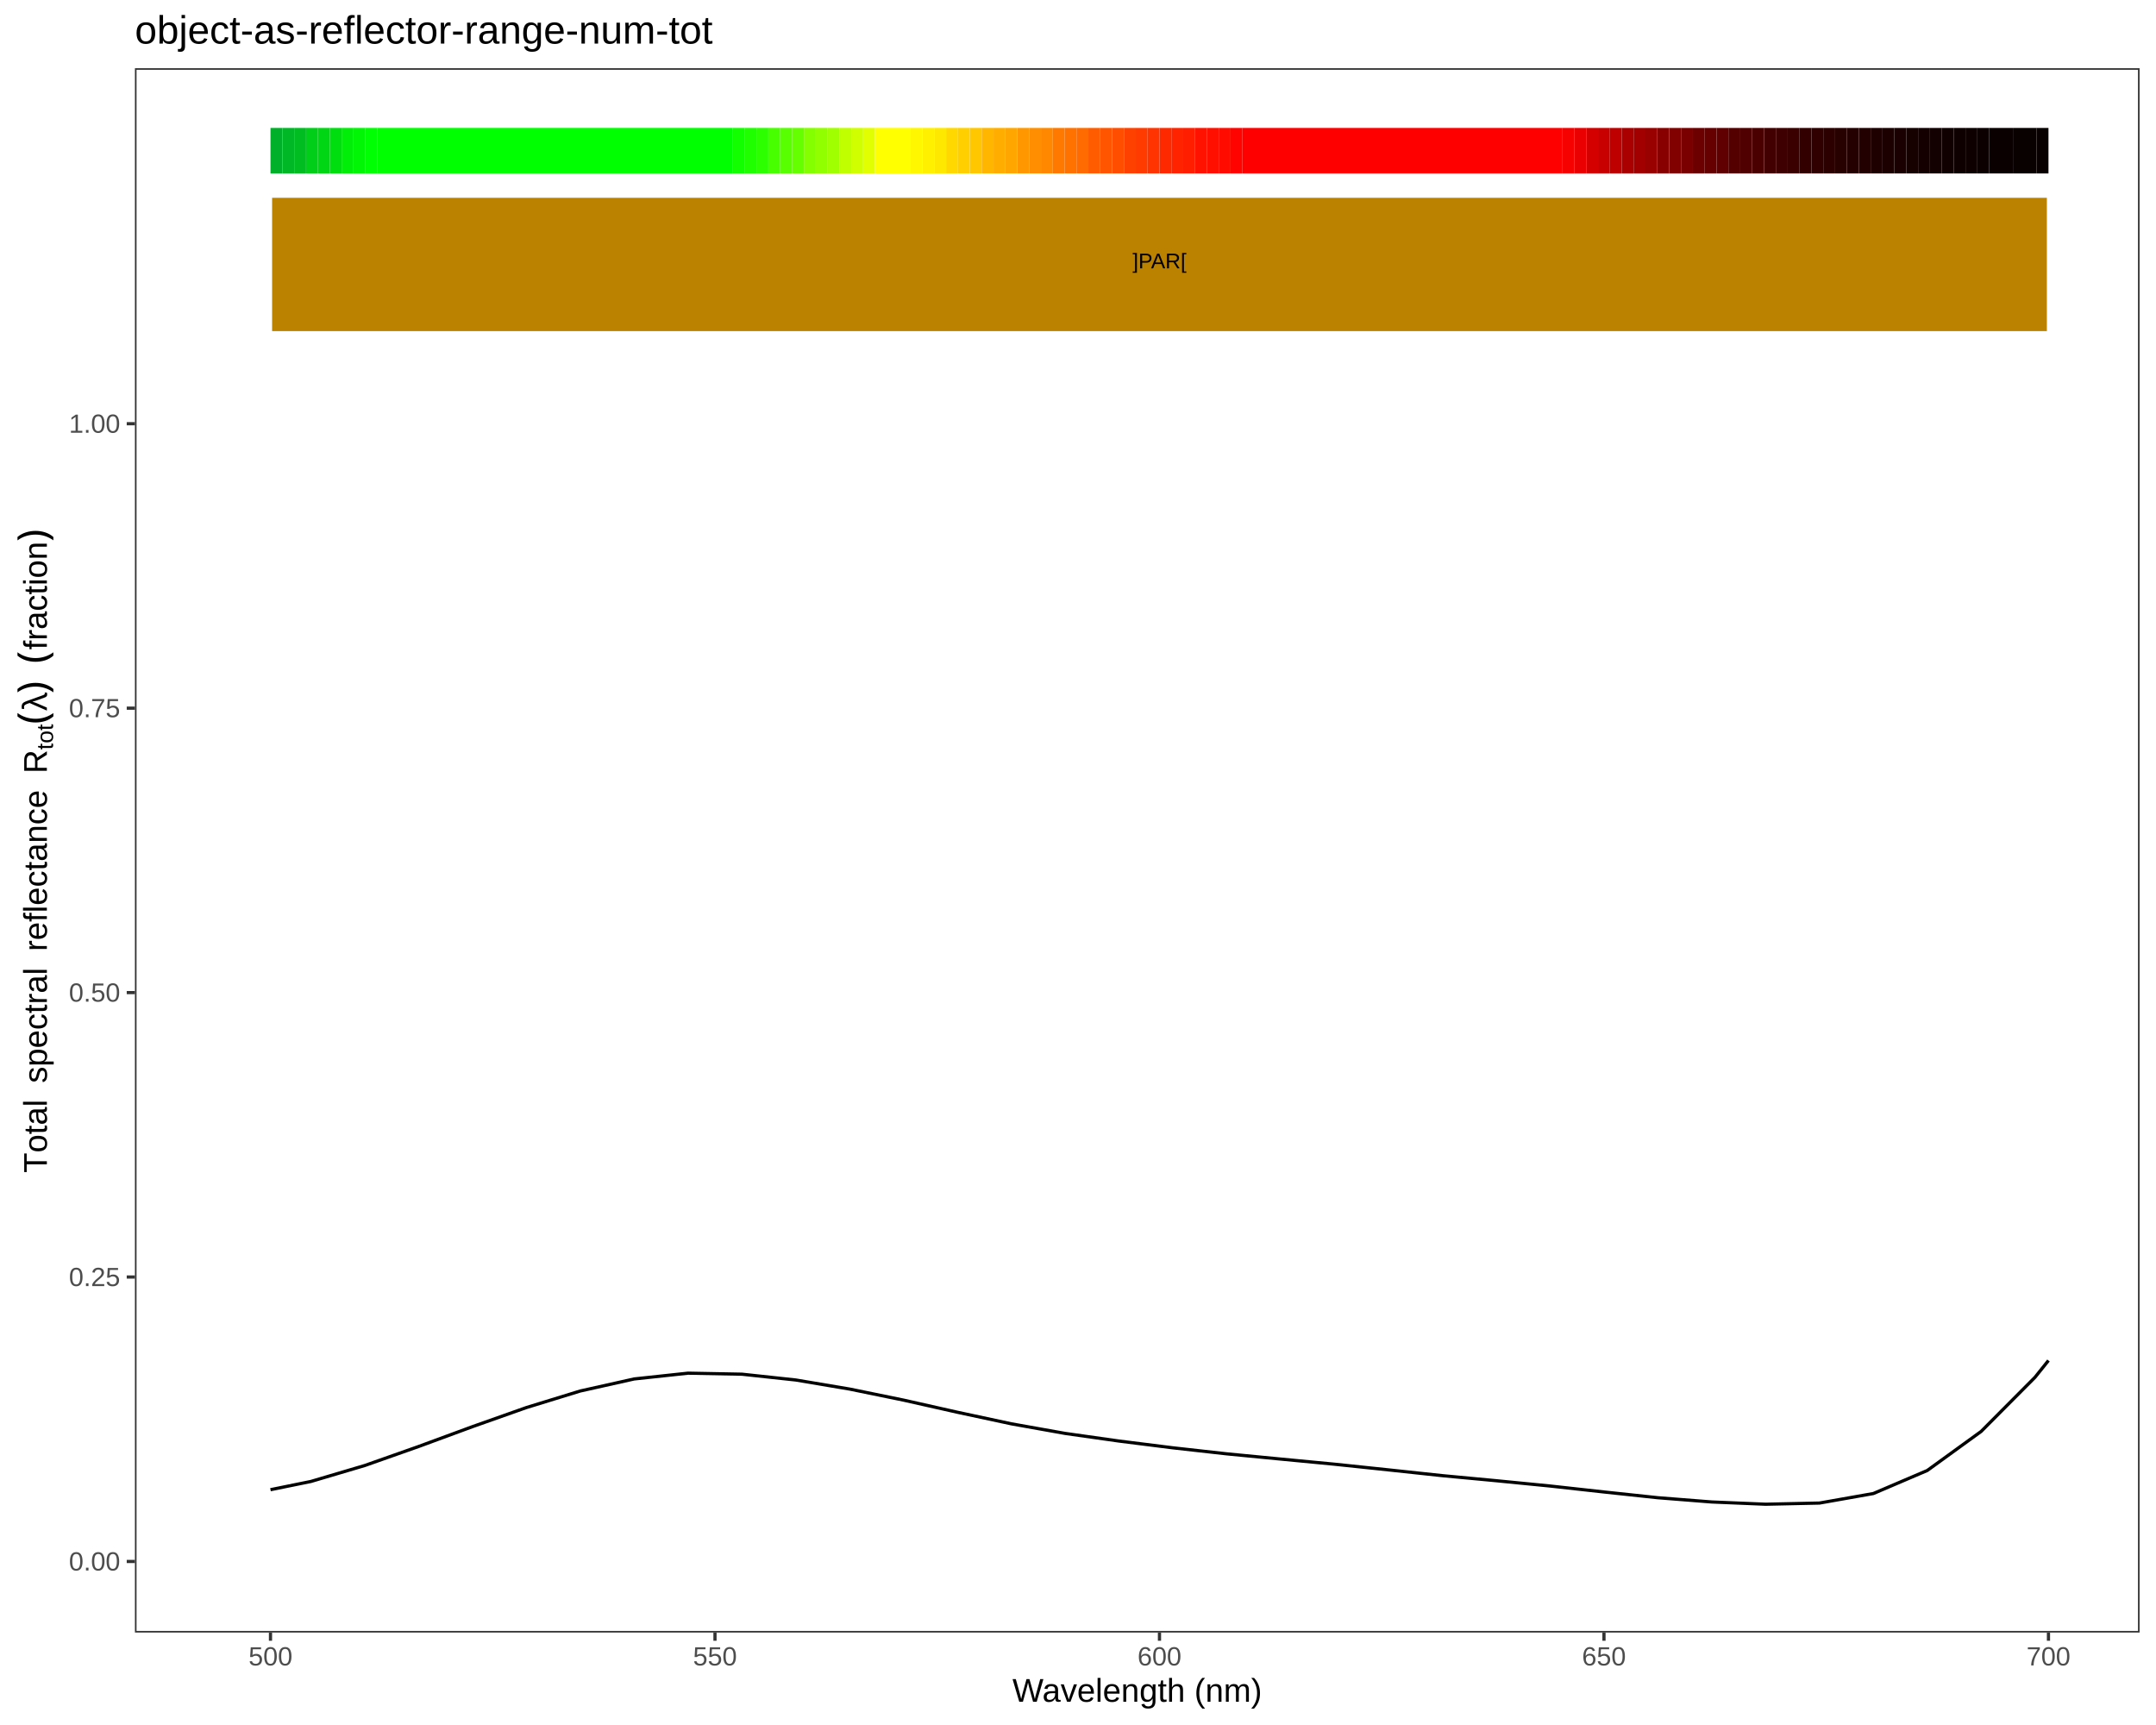
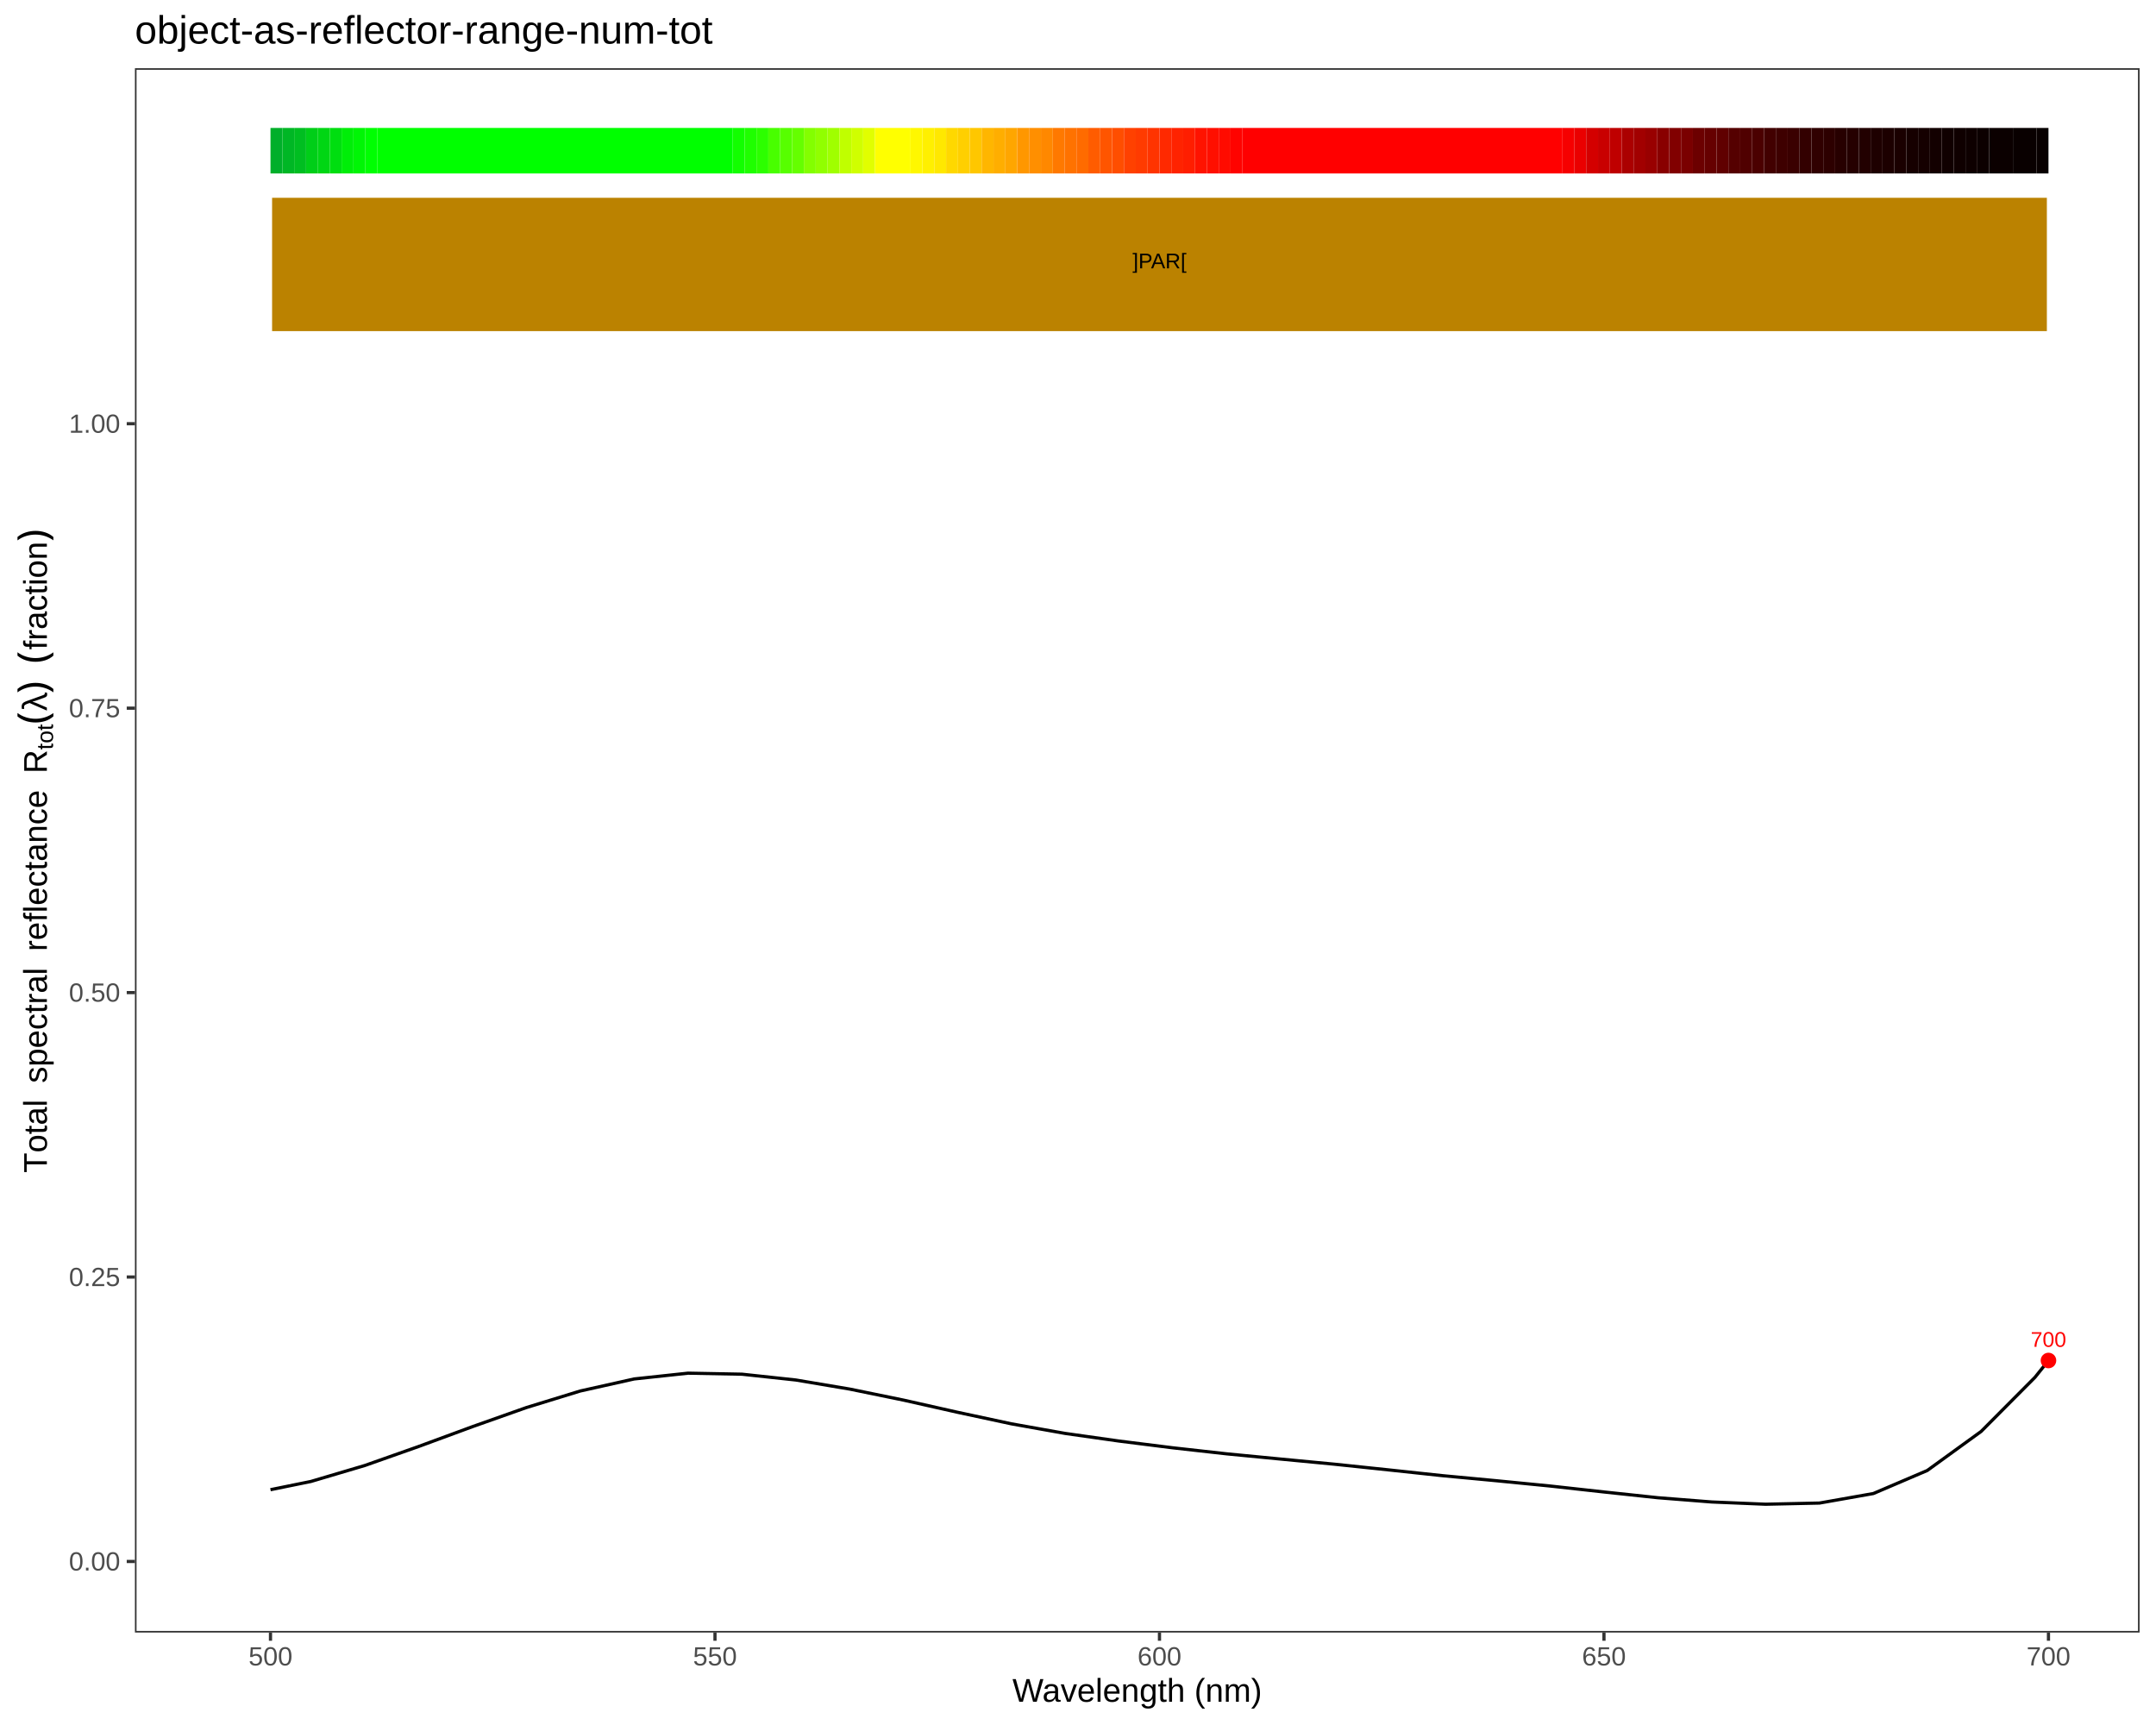
<svg xmlns="http://www.w3.org/2000/svg" viewBox="0 0 720.00 576.00">
  <defs>
    <style type="text/css">
    line, polyline, polygon, path, rect, circle {
      fill: none;
      stroke: #000000;
      stroke-linecap: round;
      stroke-linejoin: round;
      stroke-miterlimit: 10.00;
    }
  </style>
  </defs>
  <rect width="100%" height="100%" style="stroke: none; fill: #FFFFFF;" />
  <rect x="0.00" y="0.00" width="720.00" height="576.00" style="stroke-width: 1.07; stroke: #FFFFFF; fill: #FFFFFF;" />
  <defs>
    <clipPath id="cpNDUuMDZ8NzE0LjUyfDU0NS4xM3wyMi43Nw==">
      <rect x="45.06" y="22.77" width="669.46" height="522.36" />
    </clipPath>
  </defs>
  <rect x="45.06" y="22.77" width="669.46" height="522.36" style="stroke-width: 1.07; stroke: none; fill: #FFFFFF;" clip-path="url(#cpNDUuMDZ8NzE0LjUyfDU0NS4xM3wyMi43Nw==)" />
  <polyline points="90.33,497.43 103.83,494.68 121.82,489.35 139.81,483.00 157.80,476.37 175.80,470.00 193.79,464.47 211.78,460.45 229.77,458.52 247.77,458.86 265.76,460.80 283.75,463.83 301.75,467.52 319.74,471.57 337.73,475.43 355.72,478.64 373.72,481.19 391.71,483.45 409.70,485.46 427.69,487.20 445.69,488.92 463.68,490.81 481.67,492.74 499.67,494.43 517.66,496.20 535.65,498.19 553.64,500.11 571.64,501.53 589.63,502.28 607.62,501.89 625.61,498.71 643.61,491.02 661.60,477.98 679.59,459.90 684.09,454.29 " style="stroke-width: 1.07; stroke-linecap: butt;" clip-path="url(#cpNDUuMDZ8NzE0LjUyfDU0NS4xM3wyMi43Nw==)" />
+   <g clip-path="url(#cpNDUuMDZ8NzE0LjUyfDU0NS4xM3wyMi43Nw==)">
+     <text x="678.16" y="449.73" style="font-size: 7.11px; fill: #FF0000; font-family: Liberation Sans;" textLength="11.86px" lengthAdjust="spacingAndGlyphs">700</text>
+   </g>
+   <circle cx="684.09" cy="454.29" r="1.95pt" style="stroke-width: 0.71; stroke: none; fill: #FF0000;" clip-path="url(#cpNDUuMDZ8NzE0LjUyfDU0NS4xM3wyMi43Nw==)" />
  <rect x="90.33" y="42.72" width="3.96" height="15.20" style="stroke-width: 1.07; stroke: none; stroke-linecap: square; stroke-linejoin: miter; fill: #00AF2A;" clip-path="url(#cpNDUuMDZ8NzE0LjUyfDU0NS4xM3wyMi43Nw==)" />
  <rect x="94.29" y="42.72" width="3.96" height="15.20" style="stroke-width: 1.07; stroke: none; stroke-linecap: square; stroke-linejoin: miter; fill: #00B725;" clip-path="url(#cpNDUuMDZ8NzE0LjUyfDU0NS4xM3wyMi43Nw==)" />
  <rect x="98.25" y="42.72" width="3.96" height="15.20" style="stroke-width: 1.07; stroke: none; stroke-linecap: square; stroke-linejoin: miter; fill: #00BE21;" clip-path="url(#cpNDUuMDZ8NzE0LjUyfDU0NS4xM3wyMi43Nw==)" />
  <rect x="102.21" y="42.72" width="3.96" height="15.20" style="stroke-width: 1.07; stroke: none; stroke-linecap: square; stroke-linejoin: miter; fill: #00CE18;" clip-path="url(#cpNDUuMDZ8NzE0LjUyfDU0NS4xM3wyMi43Nw==)" />
  <rect x="106.16" y="42.72" width="3.96" height="15.20" style="stroke-width: 1.07; stroke: none; stroke-linecap: square; stroke-linejoin: miter; fill: #00D614;" clip-path="url(#cpNDUuMDZ8NzE0LjUyfDU0NS4xM3wyMi43Nw==)" />
  <rect x="110.12" y="42.72" width="3.96" height="15.20" style="stroke-width: 1.07; stroke: none; stroke-linecap: square; stroke-linejoin: miter; fill: #00DE10;" clip-path="url(#cpNDUuMDZ8NzE0LjUyfDU0NS4xM3wyMi43Nw==)" />
  <rect x="114.08" y="42.72" width="3.96" height="15.20" style="stroke-width: 1.07; stroke: none; stroke-linecap: square; stroke-linejoin: miter; fill: #00EE08;" clip-path="url(#cpNDUuMDZ8NzE0LjUyfDU0NS4xM3wyMi43Nw==)" />
  <rect x="118.04" y="42.72" width="3.96" height="15.20" style="stroke-width: 1.07; stroke: none; stroke-linecap: square; stroke-linejoin: miter; fill: #00F605;" clip-path="url(#cpNDUuMDZ8NzE0LjUyfDU0NS4xM3wyMi43Nw==)" />
  <rect x="122.00" y="42.72" width="3.96" height="15.20" style="stroke-width: 1.07; stroke: none; stroke-linecap: square; stroke-linejoin: miter; fill: #00FF02;" clip-path="url(#cpNDUuMDZ8NzE0LjUyfDU0NS4xM3wyMi43Nw==)" />
  <rect x="125.96" y="42.72" width="118.75" height="15.20" style="stroke-width: 1.07; stroke: none; stroke-linecap: square; stroke-linejoin: miter; fill: #00FF00;" clip-path="url(#cpNDUuMDZ8NzE0LjUyfDU0NS4xM3wyMi43Nw==)" />
  <rect x="244.71" y="42.72" width="3.96" height="15.20" style="stroke-width: 1.07; stroke: none; stroke-linecap: square; stroke-linejoin: miter; fill: #12FF00;" clip-path="url(#cpNDUuMDZ8NzE0LjUyfDU0NS4xM3wyMi43Nw==)" />
  <rect x="248.67" y="42.72" width="3.96" height="15.20" style="stroke-width: 1.07; stroke: none; stroke-linecap: square; stroke-linejoin: miter; fill: #1FFF00;" clip-path="url(#cpNDUuMDZ8NzE0LjUyfDU0NS4xM3wyMi43Nw==)" />
  <rect x="252.63" y="42.72" width="3.96" height="15.20" style="stroke-width: 1.07; stroke: none; stroke-linecap: square; stroke-linejoin: miter; fill: #2CFF00;" clip-path="url(#cpNDUuMDZ8NzE0LjUyfDU0NS4xM3wyMi43Nw==)" />
  <rect x="256.58" y="42.72" width="3.96" height="15.20" style="stroke-width: 1.07; stroke: none; stroke-linecap: square; stroke-linejoin: miter; fill: #48FF00;" clip-path="url(#cpNDUuMDZ8NzE0LjUyfDU0NS4xM3wyMi43Nw==)" />
  <rect x="260.54" y="42.72" width="3.96" height="15.20" style="stroke-width: 1.07; stroke: none; stroke-linecap: square; stroke-linejoin: miter; fill: #57FF00;" clip-path="url(#cpNDUuMDZ8NzE0LjUyfDU0NS4xM3wyMi43Nw==)" />
  <rect x="264.50" y="42.72" width="3.96" height="15.20" style="stroke-width: 1.07; stroke: none; stroke-linecap: square; stroke-linejoin: miter; fill: #65FF00;" clip-path="url(#cpNDUuMDZ8NzE0LjUyfDU0NS4xM3wyMi43Nw==)" />
  <rect x="268.46" y="42.72" width="3.96" height="15.20" style="stroke-width: 1.07; stroke: none; stroke-linecap: square; stroke-linejoin: miter; fill: #83FF00;" clip-path="url(#cpNDUuMDZ8NzE0LjUyfDU0NS4xM3wyMi43Nw==)" />
  <rect x="272.42" y="42.72" width="3.96" height="15.20" style="stroke-width: 1.07; stroke: none; stroke-linecap: square; stroke-linejoin: miter; fill: #91FF00;" clip-path="url(#cpNDUuMDZ8NzE0LjUyfDU0NS4xM3wyMi43Nw==)" />
  <rect x="276.38" y="42.72" width="3.96" height="15.20" style="stroke-width: 1.07; stroke: none; stroke-linecap: square; stroke-linejoin: miter; fill: #A0FF00;" clip-path="url(#cpNDUuMDZ8NzE0LjUyfDU0NS4xM3wyMi43Nw==)" />
  <rect x="280.33" y="42.72" width="3.96" height="15.20" style="stroke-width: 1.07; stroke: none; stroke-linecap: square; stroke-linejoin: miter; fill: #C0FF00;" clip-path="url(#cpNDUuMDZ8NzE0LjUyfDU0NS4xM3wyMi43Nw==)" />
  <rect x="284.29" y="42.72" width="3.96" height="15.20" style="stroke-width: 1.07; stroke: none; stroke-linecap: square; stroke-linejoin: miter; fill: #D0FF00;" clip-path="url(#cpNDUuMDZ8NzE0LjUyfDU0NS4xM3wyMi43Nw==)" />
  <rect x="288.25" y="42.72" width="3.96" height="15.20" style="stroke-width: 1.07; stroke: none; stroke-linecap: square; stroke-linejoin: miter; fill: #E1FF00;" clip-path="url(#cpNDUuMDZ8NzE0LjUyfDU0NS4xM3wyMi43Nw==)" />
  <rect x="292.21" y="42.72" width="11.88" height="15.20" style="stroke-width: 1.07; stroke: none; stroke-linecap: square; stroke-linejoin: miter; fill: #FFFF00;" clip-path="url(#cpNDUuMDZ8NzE0LjUyfDU0NS4xM3wyMi43Nw==)" />
  <rect x="304.08" y="42.72" width="3.96" height="15.20" style="stroke-width: 1.07; stroke: none; stroke-linecap: square; stroke-linejoin: miter; fill: #FFF700;" clip-path="url(#cpNDUuMDZ8NzE0LjUyfDU0NS4xM3wyMi43Nw==)" />
  <rect x="308.04" y="42.72" width="3.96" height="15.20" style="stroke-width: 1.07; stroke: none; stroke-linecap: square; stroke-linejoin: miter; fill: #FFF000;" clip-path="url(#cpNDUuMDZ8NzE0LjUyfDU0NS4xM3wyMi43Nw==)" />
  <rect x="312.00" y="42.72" width="3.96" height="15.20" style="stroke-width: 1.07; stroke: none; stroke-linecap: square; stroke-linejoin: miter; fill: #FFE800;" clip-path="url(#cpNDUuMDZ8NzE0LjUyfDU0NS4xM3wyMi43Nw==)" />
  <rect x="315.96" y="42.72" width="3.96" height="15.20" style="stroke-width: 1.07; stroke: none; stroke-linecap: square; stroke-linejoin: miter; fill: #FFD800;" clip-path="url(#cpNDUuMDZ8NzE0LjUyfDU0NS4xM3wyMi43Nw==)" />
  <rect x="319.92" y="42.72" width="3.96" height="15.20" style="stroke-width: 1.07; stroke: none; stroke-linecap: square; stroke-linejoin: miter; fill: #FFCF00;" clip-path="url(#cpNDUuMDZ8NzE0LjUyfDU0NS4xM3wyMi43Nw==)" />
  <rect x="323.88" y="42.72" width="3.96" height="15.20" style="stroke-width: 1.07; stroke: none; stroke-linecap: square; stroke-linejoin: miter; fill: #FFC700;" clip-path="url(#cpNDUuMDZ8NzE0LjUyfDU0NS4xM3wyMi43Nw==)" />
  <rect x="327.83" y="42.72" width="3.96" height="15.20" style="stroke-width: 1.07; stroke: none; stroke-linecap: square; stroke-linejoin: miter; fill: #FFB600;" clip-path="url(#cpNDUuMDZ8NzE0LjUyfDU0NS4xM3wyMi43Nw==)" />
  <rect x="331.79" y="42.72" width="3.96" height="15.20" style="stroke-width: 1.07; stroke: none; stroke-linecap: square; stroke-linejoin: miter; fill: #FFAE00;" clip-path="url(#cpNDUuMDZ8NzE0LjUyfDU0NS4xM3wyMi43Nw==)" />
  <rect x="335.75" y="42.72" width="3.96" height="15.20" style="stroke-width: 1.07; stroke: none; stroke-linecap: square; stroke-linejoin: miter; fill: #FFA600;" clip-path="url(#cpNDUuMDZ8NzE0LjUyfDU0NS4xM3wyMi43Nw==)" />
  <rect x="339.71" y="42.72" width="3.96" height="15.20" style="stroke-width: 1.07; stroke: none; stroke-linecap: square; stroke-linejoin: miter; fill: #FF9700;" clip-path="url(#cpNDUuMDZ8NzE0LjUyfDU0NS4xM3wyMi43Nw==)" />
  <rect x="343.67" y="42.72" width="3.96" height="15.20" style="stroke-width: 1.07; stroke: none; stroke-linecap: square; stroke-linejoin: miter; fill: #FF8F00;" clip-path="url(#cpNDUuMDZ8NzE0LjUyfDU0NS4xM3wyMi43Nw==)" />
  <rect x="347.63" y="42.72" width="3.96" height="15.20" style="stroke-width: 1.07; stroke: none; stroke-linecap: square; stroke-linejoin: miter; fill: #FF8800;" clip-path="url(#cpNDUuMDZ8NzE0LjUyfDU0NS4xM3wyMi43Nw==)" />
  <rect x="351.59" y="42.72" width="3.96" height="15.20" style="stroke-width: 1.07; stroke: none; stroke-linecap: square; stroke-linejoin: miter; fill: #FF7900;" clip-path="url(#cpNDUuMDZ8NzE0LjUyfDU0NS4xM3wyMi43Nw==)" />
  <rect x="355.54" y="42.72" width="3.96" height="15.20" style="stroke-width: 1.07; stroke: none; stroke-linecap: square; stroke-linejoin: miter; fill: #FF7200;" clip-path="url(#cpNDUuMDZ8NzE0LjUyfDU0NS4xM3wyMi43Nw==)" />
  <rect x="359.50" y="42.72" width="3.96" height="15.20" style="stroke-width: 1.07; stroke: none; stroke-linecap: square; stroke-linejoin: miter; fill: #FF6B00;" clip-path="url(#cpNDUuMDZ8NzE0LjUyfDU0NS4xM3wyMi43Nw==)" />
  <rect x="363.46" y="42.72" width="3.96" height="15.20" style="stroke-width: 1.07; stroke: none; stroke-linecap: square; stroke-linejoin: miter; fill: #FF5C00;" clip-path="url(#cpNDUuMDZ8NzE0LjUyfDU0NS4xM3wyMi43Nw==)" />
  <rect x="367.42" y="42.72" width="3.96" height="15.20" style="stroke-width: 1.07; stroke: none; stroke-linecap: square; stroke-linejoin: miter; fill: #FF5500;" clip-path="url(#cpNDUuMDZ8NzE0LjUyfDU0NS4xM3wyMi43Nw==)" />
  <rect x="371.38" y="42.72" width="3.96" height="15.20" style="stroke-width: 1.07; stroke: none; stroke-linecap: square; stroke-linejoin: miter; fill: #FF4E00;" clip-path="url(#cpNDUuMDZ8NzE0LjUyfDU0NS4xM3wyMi43Nw==)" />
  <rect x="375.34" y="42.72" width="3.96" height="15.20" style="stroke-width: 1.07; stroke: none; stroke-linecap: square; stroke-linejoin: miter; fill: #FF4100;" clip-path="url(#cpNDUuMDZ8NzE0LjUyfDU0NS4xM3wyMi43Nw==)" />
  <rect x="379.29" y="42.72" width="3.96" height="15.20" style="stroke-width: 1.07; stroke: none; stroke-linecap: square; stroke-linejoin: miter; fill: #FF3B00;" clip-path="url(#cpNDUuMDZ8NzE0LjUyfDU0NS4xM3wyMi43Nw==)" />
  <rect x="383.25" y="42.72" width="3.96" height="15.20" style="stroke-width: 1.07; stroke: none; stroke-linecap: square; stroke-linejoin: miter; fill: #FF3400;" clip-path="url(#cpNDUuMDZ8NzE0LjUyfDU0NS4xM3wyMi43Nw==)" />
  <rect x="387.21" y="42.72" width="3.96" height="15.20" style="stroke-width: 1.07; stroke: none; stroke-linecap: square; stroke-linejoin: miter; fill: #FF2900;" clip-path="url(#cpNDUuMDZ8NzE0LjUyfDU0NS4xM3wyMi43Nw==)" />
  <rect x="391.17" y="42.72" width="3.96" height="15.20" style="stroke-width: 1.07; stroke: none; stroke-linecap: square; stroke-linejoin: miter; fill: #FF2300;" clip-path="url(#cpNDUuMDZ8NzE0LjUyfDU0NS4xM3wyMi43Nw==)" />
  <rect x="395.13" y="42.72" width="3.96" height="15.20" style="stroke-width: 1.07; stroke: none; stroke-linecap: square; stroke-linejoin: miter; fill: #FF1E00;" clip-path="url(#cpNDUuMDZ8NzE0LjUyfDU0NS4xM3wyMi43Nw==)" />
  <rect x="399.09" y="42.72" width="3.96" height="15.20" style="stroke-width: 1.07; stroke: none; stroke-linecap: square; stroke-linejoin: miter; fill: #FF1300;" clip-path="url(#cpNDUuMDZ8NzE0LjUyfDU0NS4xM3wyMi43Nw==)" />
  <rect x="403.04" y="42.72" width="3.96" height="15.20" style="stroke-width: 1.07; stroke: none; stroke-linecap: square; stroke-linejoin: miter; fill: #FF0F00;" clip-path="url(#cpNDUuMDZ8NzE0LjUyfDU0NS4xM3wyMi43Nw==)" />
  <rect x="407.00" y="42.72" width="3.96" height="15.20" style="stroke-width: 1.07; stroke: none; stroke-linecap: square; stroke-linejoin: miter; fill: #FF0B00;" clip-path="url(#cpNDUuMDZ8NzE0LjUyfDU0NS4xM3wyMi43Nw==)" />
  <rect x="410.96" y="42.72" width="3.96" height="15.20" style="stroke-width: 1.07; stroke: none; stroke-linecap: square; stroke-linejoin: miter; fill: #FF0300;" clip-path="url(#cpNDUuMDZ8NzE0LjUyfDU0NS4xM3wyMi43Nw==)" />
  <rect x="414.92" y="42.72" width="106.88" height="15.20" style="stroke-width: 1.07; stroke: none; stroke-linecap: square; stroke-linejoin: miter; fill: #FF0000;" clip-path="url(#cpNDUuMDZ8NzE0LjUyfDU0NS4xM3wyMi43Nw==)" />
  <rect x="521.80" y="42.72" width="3.96" height="15.20" style="stroke-width: 1.07; stroke: none; stroke-linecap: square; stroke-linejoin: miter; fill: #F60000;" clip-path="url(#cpNDUuMDZ8NzE0LjUyfDU0NS4xM3wyMi43Nw==)" />
  <rect x="525.75" y="42.72" width="3.96" height="15.20" style="stroke-width: 1.07; stroke: none; stroke-linecap: square; stroke-linejoin: miter; fill: #EA0000;" clip-path="url(#cpNDUuMDZ8NzE0LjUyfDU0NS4xM3wyMi43Nw==)" />
  <rect x="529.71" y="42.72" width="3.96" height="15.20" style="stroke-width: 1.07; stroke: none; stroke-linecap: square; stroke-linejoin: miter; fill: #D40000;" clip-path="url(#cpNDUuMDZ8NzE0LjUyfDU0NS4xM3wyMi43Nw==)" />
  <rect x="533.67" y="42.72" width="3.96" height="15.20" style="stroke-width: 1.07; stroke: none; stroke-linecap: square; stroke-linejoin: miter; fill: #C90000;" clip-path="url(#cpNDUuMDZ8NzE0LjUyfDU0NS4xM3wyMi43Nw==)" />
  <rect x="537.63" y="42.72" width="3.96" height="15.20" style="stroke-width: 1.07; stroke: none; stroke-linecap: square; stroke-linejoin: miter; fill: #BF0000;" clip-path="url(#cpNDUuMDZ8NzE0LjUyfDU0NS4xM3wyMi43Nw==)" />
  <rect x="541.59" y="42.72" width="3.96" height="15.20" style="stroke-width: 1.07; stroke: none; stroke-linecap: square; stroke-linejoin: miter; fill: #AB0000;" clip-path="url(#cpNDUuMDZ8NzE0LjUyfDU0NS4xM3wyMi43Nw==)" />
  <rect x="545.55" y="42.72" width="3.96" height="15.20" style="stroke-width: 1.07; stroke: none; stroke-linecap: square; stroke-linejoin: miter; fill: #A20000;" clip-path="url(#cpNDUuMDZ8NzE0LjUyfDU0NS4xM3wyMi43Nw==)" />
  <rect x="549.50" y="42.72" width="3.96" height="15.20" style="stroke-width: 1.07; stroke: none; stroke-linecap: square; stroke-linejoin: miter; fill: #990000;" clip-path="url(#cpNDUuMDZ8NzE0LjUyfDU0NS4xM3wyMi43Nw==)" />
  <rect x="553.46" y="42.72" width="3.96" height="15.20" style="stroke-width: 1.07; stroke: none; stroke-linecap: square; stroke-linejoin: miter; fill: #890000;" clip-path="url(#cpNDUuMDZ8NzE0LjUyfDU0NS4xM3wyMi43Nw==)" />
  <rect x="557.42" y="42.72" width="3.96" height="15.20" style="stroke-width: 1.07; stroke: none; stroke-linecap: square; stroke-linejoin: miter; fill: #810000;" clip-path="url(#cpNDUuMDZ8NzE0LjUyfDU0NS4xM3wyMi43Nw==)" />
  <rect x="561.38" y="42.72" width="3.96" height="15.20" style="stroke-width: 1.07; stroke: none; stroke-linecap: square; stroke-linejoin: miter; fill: #7A0000;" clip-path="url(#cpNDUuMDZ8NzE0LjUyfDU0NS4xM3wyMi43Nw==)" />
  <rect x="565.34" y="42.72" width="3.96" height="15.20" style="stroke-width: 1.07; stroke: none; stroke-linecap: square; stroke-linejoin: miter; fill: #6C0000;" clip-path="url(#cpNDUuMDZ8NzE0LjUyfDU0NS4xM3wyMi43Nw==)" />
  <rect x="569.30" y="42.72" width="3.96" height="15.20" style="stroke-width: 1.07; stroke: none; stroke-linecap: square; stroke-linejoin: miter; fill: #660000;" clip-path="url(#cpNDUuMDZ8NzE0LjUyfDU0NS4xM3wyMi43Nw==)" />
  <rect x="573.26" y="42.72" width="3.96" height="15.20" style="stroke-width: 1.07; stroke: none; stroke-linecap: square; stroke-linejoin: miter; fill: #600000;" clip-path="url(#cpNDUuMDZ8NzE0LjUyfDU0NS4xM3wyMi43Nw==)" />
  <rect x="577.21" y="42.72" width="3.96" height="15.20" style="stroke-width: 1.07; stroke: none; stroke-linecap: square; stroke-linejoin: miter; fill: #550000;" clip-path="url(#cpNDUuMDZ8NzE0LjUyfDU0NS4xM3wyMi43Nw==)" />
  <rect x="581.17" y="42.72" width="3.96" height="15.20" style="stroke-width: 1.07; stroke: none; stroke-linecap: square; stroke-linejoin: miter; fill: #500000;" clip-path="url(#cpNDUuMDZ8NzE0LjUyfDU0NS4xM3wyMi43Nw==)" />
  <rect x="585.13" y="42.72" width="3.96" height="15.20" style="stroke-width: 1.07; stroke: none; stroke-linecap: square; stroke-linejoin: miter; fill: #4B0000;" clip-path="url(#cpNDUuMDZ8NzE0LjUyfDU0NS4xM3wyMi43Nw==)" />
  <rect x="589.09" y="42.72" width="3.96" height="15.20" style="stroke-width: 1.07; stroke: none; stroke-linecap: square; stroke-linejoin: miter; fill: #420000;" clip-path="url(#cpNDUuMDZ8NzE0LjUyfDU0NS4xM3wyMi43Nw==)" />
  <rect x="593.05" y="42.72" width="3.96" height="15.20" style="stroke-width: 1.07; stroke: none; stroke-linecap: square; stroke-linejoin: miter; fill: #3E0000;" clip-path="url(#cpNDUuMDZ8NzE0LjUyfDU0NS4xM3wyMi43Nw==)" />
  <rect x="597.01" y="42.72" width="3.96" height="15.20" style="stroke-width: 1.07; stroke: none; stroke-linecap: square; stroke-linejoin: miter; fill: #3A0000;" clip-path="url(#cpNDUuMDZ8NzE0LjUyfDU0NS4xM3wyMi43Nw==)" />
  <rect x="600.96" y="42.72" width="3.96" height="15.20" style="stroke-width: 1.07; stroke: none; stroke-linecap: square; stroke-linejoin: miter; fill: #330000;" clip-path="url(#cpNDUuMDZ8NzE0LjUyfDU0NS4xM3wyMi43Nw==)" />
  <rect x="604.92" y="42.72" width="3.96" height="15.20" style="stroke-width: 1.07; stroke: none; stroke-linecap: square; stroke-linejoin: miter; fill: #300000;" clip-path="url(#cpNDUuMDZ8NzE0LjUyfDU0NS4xM3wyMi43Nw==)" />
  <rect x="608.88" y="42.72" width="3.96" height="15.20" style="stroke-width: 1.07; stroke: none; stroke-linecap: square; stroke-linejoin: miter; fill: #2D0000;" clip-path="url(#cpNDUuMDZ8NzE0LjUyfDU0NS4xM3wyMi43Nw==)" />
  <rect x="612.84" y="42.72" width="3.96" height="15.20" style="stroke-width: 1.07; stroke: none; stroke-linecap: square; stroke-linejoin: miter; fill: #270000;" clip-path="url(#cpNDUuMDZ8NzE0LjUyfDU0NS4xM3wyMi43Nw==)" />
  <rect x="616.80" y="42.72" width="3.96" height="15.20" style="stroke-width: 1.07; stroke: none; stroke-linecap: square; stroke-linejoin: miter; fill: #250000;" clip-path="url(#cpNDUuMDZ8NzE0LjUyfDU0NS4xM3wyMi43Nw==)" />
  <rect x="620.76" y="42.72" width="3.96" height="15.20" style="stroke-width: 1.07; stroke: none; stroke-linecap: square; stroke-linejoin: miter; fill: #220000;" clip-path="url(#cpNDUuMDZ8NzE0LjUyfDU0NS4xM3wyMi43Nw==)" />
  <rect x="624.71" y="42.72" width="3.96" height="15.20" style="stroke-width: 1.07; stroke: none; stroke-linecap: square; stroke-linejoin: miter; fill: #1E0000;" clip-path="url(#cpNDUuMDZ8NzE0LjUyfDU0NS4xM3wyMi43Nw==)" />
  <rect x="628.67" y="42.72" width="3.96" height="15.20" style="stroke-width: 1.07; stroke: none; stroke-linecap: square; stroke-linejoin: miter; fill: #1C0000;" clip-path="url(#cpNDUuMDZ8NzE0LjUyfDU0NS4xM3wyMi43Nw==)" />
  <rect x="632.63" y="42.72" width="3.96" height="15.20" style="stroke-width: 1.07; stroke: none; stroke-linecap: square; stroke-linejoin: miter; fill: #1A0000;" clip-path="url(#cpNDUuMDZ8NzE0LjUyfDU0NS4xM3wyMi43Nw==)" />
  <rect x="636.59" y="42.72" width="3.96" height="15.20" style="stroke-width: 1.07; stroke: none; stroke-linecap: square; stroke-linejoin: miter; fill: #160000;" clip-path="url(#cpNDUuMDZ8NzE0LjUyfDU0NS4xM3wyMi43Nw==)" />
  <rect x="640.55" y="42.72" width="3.96" height="15.20" style="stroke-width: 1.07; stroke: none; stroke-linecap: square; stroke-linejoin: miter; fill: #150000;" clip-path="url(#cpNDUuMDZ8NzE0LjUyfDU0NS4xM3wyMi43Nw==)" />
  <rect x="644.51" y="42.72" width="3.96" height="15.20" style="stroke-width: 1.07; stroke: none; stroke-linecap: square; stroke-linejoin: miter; fill: #130000;" clip-path="url(#cpNDUuMDZ8NzE0LjUyfDU0NS4xM3wyMi43Nw==)" />
  <rect x="648.46" y="42.72" width="3.96" height="15.20" style="stroke-width: 1.07; stroke: none; stroke-linecap: square; stroke-linejoin: miter; fill: #100000;" clip-path="url(#cpNDUuMDZ8NzE0LjUyfDU0NS4xM3wyMi43Nw==)" />
  <rect x="652.42" y="42.72" width="3.96" height="15.20" style="stroke-width: 1.07; stroke: none; stroke-linecap: square; stroke-linejoin: miter; fill: #0F0000;" clip-path="url(#cpNDUuMDZ8NzE0LjUyfDU0NS4xM3wyMi43Nw==)" />
  <rect x="656.38" y="42.72" width="3.96" height="15.20" style="stroke-width: 1.07; stroke: none; stroke-linecap: square; stroke-linejoin: miter; fill: #0E0000;" clip-path="url(#cpNDUuMDZ8NzE0LjUyfDU0NS4xM3wyMi43Nw==)" />
  <rect x="660.34" y="42.72" width="3.96" height="15.20" style="stroke-width: 1.07; stroke: none; stroke-linecap: square; stroke-linejoin: miter; fill: #0C0000;" clip-path="url(#cpNDUuMDZ8NzE0LjUyfDU0NS4xM3wyMi43Nw==)" />
  <rect x="664.30" y="42.72" width="7.92" height="15.20" style="stroke-width: 1.07; stroke: none; stroke-linecap: square; stroke-linejoin: miter; fill: #0B0000;" clip-path="url(#cpNDUuMDZ8NzE0LjUyfDU0NS4xM3wyMi43Nw==)" />
  <rect x="672.22" y="42.72" width="7.92" height="15.20" style="stroke-width: 1.07; stroke: none; stroke-linecap: square; stroke-linejoin: miter; fill: #090000;" clip-path="url(#cpNDUuMDZ8NzE0LjUyfDU0NS4xM3wyMi43Nw==)" />
  <rect x="680.13" y="42.72" width="3.96" height="15.20" style="stroke-width: 1.07; stroke: none; stroke-linecap: square; stroke-linejoin: miter; fill: #080000;" clip-path="url(#cpNDUuMDZ8NzE0LjUyfDU0NS4xM3wyMi43Nw==)" />
  <rect x="90.33" y="65.51" width="593.76" height="45.59" style="stroke-width: 1.07; stroke: #FFFFFF; stroke-linecap: square; stroke-linejoin: miter; fill: #BB8200;" clip-path="url(#cpNDUuMDZ8NzE0LjUyfDU0NS4xM3wyMi43Nw==)" />
  <g clip-path="url(#cpNDUuMDZ8NzE0LjUyfDU0NS4xM3wyMi43Nw==)">
    <text x="378.20" y="89.61" style="font-size: 7.11px; font-family: Liberation Sans;" textLength="18.02px" lengthAdjust="spacingAndGlyphs">]PAR[</text>
  </g>
  <rect x="45.06" y="22.77" width="669.46" height="522.36" style="stroke-width: 1.07; stroke: #333333;" clip-path="url(#cpNDUuMDZ8NzE0LjUyfDU0NS4xM3wyMi43Nw==)" />
  <defs>
    <clipPath id="cpMC4wMHw3MjAuMDB8NTc2LjAwfDAuMDA=">
      <rect x="0.00" y="0.00" width="720.00" height="576.00" />
    </clipPath>
  </defs>
  <g clip-path="url(#cpMC4wMHw3MjAuMDB8NTc2LjAwfDAuMDA=)">
    <text x="23.02" y="524.41" style="font-size: 8.80px; fill: #4D4D4D; font-family: Liberation Sans;" textLength="17.11px" lengthAdjust="spacingAndGlyphs">0.00</text>
  </g>
  <g clip-path="url(#cpMC4wMHw3MjAuMDB8NTc2LjAwfDAuMDA=)">
    <text x="23.02" y="429.44" style="font-size: 8.80px; fill: #4D4D4D; font-family: Liberation Sans;" textLength="17.11px" lengthAdjust="spacingAndGlyphs">0.25</text>
  </g>
  <g clip-path="url(#cpMC4wMHw3MjAuMDB8NTc2LjAwfDAuMDA=)">
    <text x="23.02" y="334.46" style="font-size: 8.80px; fill: #4D4D4D; font-family: Liberation Sans;" textLength="17.11px" lengthAdjust="spacingAndGlyphs">0.50</text>
  </g>
  <g clip-path="url(#cpMC4wMHw3MjAuMDB8NTc2LjAwfDAuMDA=)">
    <text x="23.02" y="239.49" style="font-size: 8.80px; fill: #4D4D4D; font-family: Liberation Sans;" textLength="17.11px" lengthAdjust="spacingAndGlyphs">0.75</text>
  </g>
  <g clip-path="url(#cpMC4wMHw3MjAuMDB8NTc2LjAwfDAuMDA=)">
    <text x="23.02" y="144.51" style="font-size: 8.80px; fill: #4D4D4D; font-family: Liberation Sans;" textLength="17.11px" lengthAdjust="spacingAndGlyphs">1.00</text>
  </g>
  <polyline points="42.32,521.39 45.06,521.39 " style="stroke-width: 1.07; stroke: #333333; stroke-linecap: butt;" clip-path="url(#cpMC4wMHw3MjAuMDB8NTc2LjAwfDAuMDA=)" />
  <polyline points="42.32,426.41 45.06,426.41 " style="stroke-width: 1.07; stroke: #333333; stroke-linecap: butt;" clip-path="url(#cpMC4wMHw3MjAuMDB8NTc2LjAwfDAuMDA=)" />
  <polyline points="42.32,331.44 45.06,331.44 " style="stroke-width: 1.07; stroke: #333333; stroke-linecap: butt;" clip-path="url(#cpMC4wMHw3MjAuMDB8NTc2LjAwfDAuMDA=)" />
  <polyline points="42.32,236.46 45.06,236.46 " style="stroke-width: 1.07; stroke: #333333; stroke-linecap: butt;" clip-path="url(#cpMC4wMHw3MjAuMDB8NTc2LjAwfDAuMDA=)" />
  <polyline points="42.32,141.49 45.06,141.49 " style="stroke-width: 1.07; stroke: #333333; stroke-linecap: butt;" clip-path="url(#cpMC4wMHw3MjAuMDB8NTc2LjAwfDAuMDA=)" />
  <polyline points="90.33,547.87 90.33,545.13 " style="stroke-width: 1.07; stroke: #333333; stroke-linecap: butt;" clip-path="url(#cpMC4wMHw3MjAuMDB8NTc2LjAwfDAuMDA=)" />
  <polyline points="238.77,547.87 238.77,545.13 " style="stroke-width: 1.07; stroke: #333333; stroke-linecap: butt;" clip-path="url(#cpMC4wMHw3MjAuMDB8NTc2LjAwfDAuMDA=)" />
  <polyline points="387.21,547.87 387.21,545.13 " style="stroke-width: 1.07; stroke: #333333; stroke-linecap: butt;" clip-path="url(#cpMC4wMHw3MjAuMDB8NTc2LjAwfDAuMDA=)" />
  <polyline points="535.65,547.87 535.65,545.13 " style="stroke-width: 1.07; stroke: #333333; stroke-linecap: butt;" clip-path="url(#cpMC4wMHw3MjAuMDB8NTc2LjAwfDAuMDA=)" />
  <polyline points="684.09,547.87 684.09,545.13 " style="stroke-width: 1.07; stroke: #333333; stroke-linecap: butt;" clip-path="url(#cpMC4wMHw3MjAuMDB8NTc2LjAwfDAuMDA=)" />
  <g clip-path="url(#cpMC4wMHw3MjAuMDB8NTc2LjAwfDAuMDA=)">
    <text x="83.00" y="556.11" style="font-size: 8.80px; fill: #4D4D4D; font-family: Liberation Sans;" textLength="14.67px" lengthAdjust="spacingAndGlyphs">500</text>
  </g>
  <g clip-path="url(#cpMC4wMHw3MjAuMDB8NTc2LjAwfDAuMDA=)">
    <text x="231.43" y="556.11" style="font-size: 8.80px; fill: #4D4D4D; font-family: Liberation Sans;" textLength="14.67px" lengthAdjust="spacingAndGlyphs">550</text>
  </g>
  <g clip-path="url(#cpMC4wMHw3MjAuMDB8NTc2LjAwfDAuMDA=)">
    <text x="379.87" y="556.11" style="font-size: 8.80px; fill: #4D4D4D; font-family: Liberation Sans;" textLength="14.67px" lengthAdjust="spacingAndGlyphs">600</text>
  </g>
  <g clip-path="url(#cpMC4wMHw3MjAuMDB8NTc2LjAwfDAuMDA=)">
    <text x="528.31" y="556.11" style="font-size: 8.80px; fill: #4D4D4D; font-family: Liberation Sans;" textLength="14.67px" lengthAdjust="spacingAndGlyphs">650</text>
  </g>
  <g clip-path="url(#cpMC4wMHw3MjAuMDB8NTc2LjAwfDAuMDA=)">
    <text x="676.75" y="556.11" style="font-size: 8.80px; fill: #4D4D4D; font-family: Liberation Sans;" textLength="14.67px" lengthAdjust="spacingAndGlyphs">700</text>
  </g>
  <g clip-path="url(#cpMC4wMHw3MjAuMDB8NTc2LjAwfDAuMDA=)">
    <text x="338.10" y="568.24" style="font-size: 11.00px; font-family: Liberation Sans;" textLength="83.38px" lengthAdjust="spacingAndGlyphs">Wavelength (nm)</text>
  </g>
  <g clip-path="url(#cpMC4wMHw3MjAuMDB8NTc2LjAwfDAuMDA=)">
    <text transform="translate(15.65,391.63) rotate(-90)" style="font-size: 11.00px; font-family: Liberation Sans;" textLength="6.72px" lengthAdjust="spacingAndGlyphs">T</text>
  </g>
  <g clip-path="url(#cpMC4wMHw3MjAuMDB8NTc2LjAwfDAuMDA=)">
    <text transform="translate(15.65,384.91) rotate(-90)" style="font-size: 11.00px; font-family: Liberation Sans;" textLength="6.12px" lengthAdjust="spacingAndGlyphs">o</text>
  </g>
  <g clip-path="url(#cpMC4wMHw3MjAuMDB8NTc2LjAwfDAuMDA=)">
    <text transform="translate(15.65,378.79) rotate(-90)" style="font-size: 11.00px; font-family: Liberation Sans;" textLength="3.06px" lengthAdjust="spacingAndGlyphs">t</text>
  </g>
  <g clip-path="url(#cpMC4wMHw3MjAuMDB8NTc2LjAwfDAuMDA=)">
    <text transform="translate(15.65,375.72) rotate(-90)" style="font-size: 11.00px; font-family: Liberation Sans;" textLength="6.12px" lengthAdjust="spacingAndGlyphs">a</text>
  </g>
  <g clip-path="url(#cpMC4wMHw3MjAuMDB8NTc2LjAwfDAuMDA=)">
    <text transform="translate(15.65,369.60) rotate(-90)" style="font-size: 11.00px; font-family: Liberation Sans;" textLength="2.44px" lengthAdjust="spacingAndGlyphs">l</text>
  </g>
  <g clip-path="url(#cpMC4wMHw3MjAuMDB8NTc2LjAwfDAuMDA=)">
    <text transform="translate(15.65,367.16) rotate(-90)" style="font-size: 11.00px; font-family: Symbola;" textLength="2.75px" lengthAdjust="spacingAndGlyphs"> </text>
  </g>
  <g clip-path="url(#cpMC4wMHw3MjAuMDB8NTc2LjAwfDAuMDA=)">
    <text transform="translate(15.65,364.41) rotate(-90)" style="font-size: 11.00px; font-family: Symbola;" textLength="2.75px" lengthAdjust="spacingAndGlyphs"> </text>
  </g>
  <g clip-path="url(#cpMC4wMHw3MjAuMDB8NTc2LjAwfDAuMDA=)">
    <text transform="translate(15.65,361.66) rotate(-90)" style="font-size: 11.00px; font-family: Liberation Sans;" textLength="5.50px" lengthAdjust="spacingAndGlyphs">s</text>
  </g>
  <g clip-path="url(#cpMC4wMHw3MjAuMDB8NTc2LjAwfDAuMDA=)">
    <text transform="translate(15.65,356.16) rotate(-90)" style="font-size: 11.00px; font-family: Liberation Sans;" textLength="6.12px" lengthAdjust="spacingAndGlyphs">p</text>
  </g>
  <g clip-path="url(#cpMC4wMHw3MjAuMDB8NTc2LjAwfDAuMDA=)">
    <text transform="translate(15.65,350.04) rotate(-90)" style="font-size: 11.00px; font-family: Liberation Sans;" textLength="6.12px" lengthAdjust="spacingAndGlyphs">e</text>
  </g>
  <g clip-path="url(#cpMC4wMHw3MjAuMDB8NTc2LjAwfDAuMDA=)">
    <text transform="translate(15.65,343.91) rotate(-90)" style="font-size: 11.00px; font-family: Liberation Sans;" textLength="5.50px" lengthAdjust="spacingAndGlyphs">c</text>
  </g>
  <g clip-path="url(#cpMC4wMHw3MjAuMDB8NTc2LjAwfDAuMDA=)">
    <text transform="translate(15.65,338.41) rotate(-90)" style="font-size: 11.00px; font-family: Liberation Sans;" textLength="3.06px" lengthAdjust="spacingAndGlyphs">t</text>
  </g>
  <g clip-path="url(#cpMC4wMHw3MjAuMDB8NTc2LjAwfDAuMDA=)">
    <text transform="translate(15.65,335.35) rotate(-90)" style="font-size: 11.00px; font-family: Liberation Sans;" textLength="3.66px" lengthAdjust="spacingAndGlyphs">r</text>
  </g>
  <g clip-path="url(#cpMC4wMHw3MjAuMDB8NTc2LjAwfDAuMDA=)">
    <text transform="translate(15.65,331.69) rotate(-90)" style="font-size: 11.00px; font-family: Liberation Sans;" textLength="6.12px" lengthAdjust="spacingAndGlyphs">a</text>
  </g>
  <g clip-path="url(#cpMC4wMHw3MjAuMDB8NTc2LjAwfDAuMDA=)">
    <text transform="translate(15.65,325.57) rotate(-90)" style="font-size: 11.00px; font-family: Liberation Sans;" textLength="2.44px" lengthAdjust="spacingAndGlyphs">l</text>
  </g>
  <g clip-path="url(#cpMC4wMHw3MjAuMDB8NTc2LjAwfDAuMDA=)">
    <text transform="translate(15.65,323.13) rotate(-90)" style="font-size: 11.00px; font-family: Symbola;" textLength="2.75px" lengthAdjust="spacingAndGlyphs"> </text>
  </g>
  <g clip-path="url(#cpMC4wMHw3MjAuMDB8NTc2LjAwfDAuMDA=)">
    <text transform="translate(15.65,320.38) rotate(-90)" style="font-size: 11.00px; font-family: Symbola;" textLength="2.75px" lengthAdjust="spacingAndGlyphs"> </text>
  </g>
  <g clip-path="url(#cpMC4wMHw3MjAuMDB8NTc2LjAwfDAuMDA=)">
    <text transform="translate(15.65,317.63) rotate(-90)" style="font-size: 11.00px; font-family: Liberation Sans;" textLength="3.66px" lengthAdjust="spacingAndGlyphs">r</text>
  </g>
  <g clip-path="url(#cpMC4wMHw3MjAuMDB8NTc2LjAwfDAuMDA=)">
    <text transform="translate(15.65,313.97) rotate(-90)" style="font-size: 11.00px; font-family: Liberation Sans;" textLength="6.12px" lengthAdjust="spacingAndGlyphs">e</text>
  </g>
  <g clip-path="url(#cpMC4wMHw3MjAuMDB8NTc2LjAwfDAuMDA=)">
    <text transform="translate(15.65,307.85) rotate(-90)" style="font-size: 11.00px; font-family: Liberation Sans;" textLength="3.06px" lengthAdjust="spacingAndGlyphs">f</text>
  </g>
  <g clip-path="url(#cpMC4wMHw3MjAuMDB8NTc2LjAwfDAuMDA=)">
    <text transform="translate(15.65,304.79) rotate(-90)" style="font-size: 11.00px; font-family: Liberation Sans;" textLength="2.44px" lengthAdjust="spacingAndGlyphs">l</text>
  </g>
  <g clip-path="url(#cpMC4wMHw3MjAuMDB8NTc2LjAwfDAuMDA=)">
    <text transform="translate(15.65,302.35) rotate(-90)" style="font-size: 11.00px; font-family: Liberation Sans;" textLength="6.12px" lengthAdjust="spacingAndGlyphs">e</text>
  </g>
  <g clip-path="url(#cpMC4wMHw3MjAuMDB8NTc2LjAwfDAuMDA=)">
    <text transform="translate(15.65,296.22) rotate(-90)" style="font-size: 11.00px; font-family: Liberation Sans;" textLength="5.50px" lengthAdjust="spacingAndGlyphs">c</text>
  </g>
  <g clip-path="url(#cpMC4wMHw3MjAuMDB8NTc2LjAwfDAuMDA=)">
    <text transform="translate(15.65,290.72) rotate(-90)" style="font-size: 11.00px; font-family: Liberation Sans;" textLength="3.06px" lengthAdjust="spacingAndGlyphs">t</text>
  </g>
  <g clip-path="url(#cpMC4wMHw3MjAuMDB8NTc2LjAwfDAuMDA=)">
    <text transform="translate(15.65,287.66) rotate(-90)" style="font-size: 11.00px; font-family: Liberation Sans;" textLength="6.12px" lengthAdjust="spacingAndGlyphs">a</text>
  </g>
  <g clip-path="url(#cpMC4wMHw3MjAuMDB8NTc2LjAwfDAuMDA=)">
    <text transform="translate(15.65,281.54) rotate(-90)" style="font-size: 11.00px; font-family: Liberation Sans;" textLength="6.12px" lengthAdjust="spacingAndGlyphs">n</text>
  </g>
  <g clip-path="url(#cpMC4wMHw3MjAuMDB8NTc2LjAwfDAuMDA=)">
    <text transform="translate(15.65,275.41) rotate(-90)" style="font-size: 11.00px; font-family: Liberation Sans;" textLength="5.50px" lengthAdjust="spacingAndGlyphs">c</text>
  </g>
  <g clip-path="url(#cpMC4wMHw3MjAuMDB8NTc2LjAwfDAuMDA=)">
    <text transform="translate(15.65,269.91) rotate(-90)" style="font-size: 11.00px; font-family: Liberation Sans;" textLength="6.12px" lengthAdjust="spacingAndGlyphs">e</text>
  </g>
  <g clip-path="url(#cpMC4wMHw3MjAuMDB8NTc2LjAwfDAuMDA=)">
    <text transform="translate(15.65,263.79) rotate(-90)" style="font-size: 11.00px; font-family: Symbola;" textLength="2.75px" lengthAdjust="spacingAndGlyphs"> </text>
  </g>
  <g clip-path="url(#cpMC4wMHw3MjAuMDB8NTc2LjAwfDAuMDA=)">
    <text transform="translate(15.65,261.04) rotate(-90)" style="font-size: 11.00px; font-family: Symbola;" textLength="2.75px" lengthAdjust="spacingAndGlyphs"> </text>
  </g>
  <g clip-path="url(#cpMC4wMHw3MjAuMDB8NTc2LjAwfDAuMDA=)">
    <text transform="translate(15.65,258.29) rotate(-90)" style="font-size: 11.00px; font-family: Liberation Sans;" textLength="7.94px" lengthAdjust="spacingAndGlyphs">R</text>
  </g>
  <g clip-path="url(#cpMC4wMHw3MjAuMDB8NTc2LjAwfDAuMDA=)">
    <text transform="translate(17.69,250.35) rotate(-90)" style="font-size: 7.70px; font-family: Liberation Sans;" textLength="2.14px" lengthAdjust="spacingAndGlyphs">t</text>
  </g>
  <g clip-path="url(#cpMC4wMHw3MjAuMDB8NTc2LjAwfDAuMDA=)">
    <text transform="translate(17.69,248.21) rotate(-90)" style="font-size: 7.70px; font-family: Liberation Sans;" textLength="4.28px" lengthAdjust="spacingAndGlyphs">o</text>
  </g>
  <g clip-path="url(#cpMC4wMHw3MjAuMDB8NTc2LjAwfDAuMDA=)">
    <text transform="translate(17.69,243.93) rotate(-90)" style="font-size: 7.70px; font-family: Liberation Sans;" textLength="2.14px" lengthAdjust="spacingAndGlyphs">t</text>
  </g>
  <g clip-path="url(#cpMC4wMHw3MjAuMDB8NTc2LjAwfDAuMDA=)">
    <text transform="translate(15.65,241.79) rotate(-90)" style="font-size: 13.75px; font-family: Symbola;" textLength="4.58px" lengthAdjust="spacingAndGlyphs">(</text>
  </g>
  <g clip-path="url(#cpMC4wMHw3MjAuMDB8NTc2LjAwfDAuMDA=)">
    <text transform="translate(15.65,237.21) rotate(-90)" style="font-size: 11.00px; font-family: Symbola;" textLength="5.61px" lengthAdjust="spacingAndGlyphs">λ</text>
  </g>
  <g clip-path="url(#cpMC4wMHw3MjAuMDB8NTc2LjAwfDAuMDA=)">
    <text transform="translate(15.65,231.60) rotate(-90)" style="font-size: 13.75px; font-family: Symbola;" textLength="4.58px" lengthAdjust="spacingAndGlyphs">)</text>
  </g>
  <g clip-path="url(#cpMC4wMHw3MjAuMDB8NTc2LjAwfDAuMDA=)">
    <text transform="translate(15.65,227.02) rotate(-90)" style="font-size: 11.00px; font-family: Symbola;" textLength="2.75px" lengthAdjust="spacingAndGlyphs"> </text>
  </g>
  <g clip-path="url(#cpMC4wMHw3MjAuMDB8NTc2LjAwfDAuMDA=)">
    <text transform="translate(15.65,224.27) rotate(-90)" style="font-size: 11.00px; font-family: Symbola;" textLength="2.75px" lengthAdjust="spacingAndGlyphs"> </text>
  </g>
  <g clip-path="url(#cpMC4wMHw3MjAuMDB8NTc2LjAwfDAuMDA=)">
    <text transform="translate(15.65,221.52) rotate(-90)" style="font-size: 13.75px; font-family: Symbola;" textLength="4.58px" lengthAdjust="spacingAndGlyphs">(</text>
  </g>
  <g clip-path="url(#cpMC4wMHw3MjAuMDB8NTc2LjAwfDAuMDA=)">
    <text transform="translate(15.65,216.94) rotate(-90)" style="font-size: 11.00px; font-family: Liberation Sans;" textLength="3.06px" lengthAdjust="spacingAndGlyphs">f</text>
  </g>
  <g clip-path="url(#cpMC4wMHw3MjAuMDB8NTc2LjAwfDAuMDA=)">
    <text transform="translate(15.65,213.88) rotate(-90)" style="font-size: 11.00px; font-family: Liberation Sans;" textLength="3.66px" lengthAdjust="spacingAndGlyphs">r</text>
  </g>
  <g clip-path="url(#cpMC4wMHw3MjAuMDB8NTc2LjAwfDAuMDA=)">
    <text transform="translate(15.65,210.22) rotate(-90)" style="font-size: 11.00px; font-family: Liberation Sans;" textLength="6.12px" lengthAdjust="spacingAndGlyphs">a</text>
  </g>
  <g clip-path="url(#cpMC4wMHw3MjAuMDB8NTc2LjAwfDAuMDA=)">
    <text transform="translate(15.65,204.10) rotate(-90)" style="font-size: 11.00px; font-family: Liberation Sans;" textLength="5.50px" lengthAdjust="spacingAndGlyphs">c</text>
  </g>
  <g clip-path="url(#cpMC4wMHw3MjAuMDB8NTc2LjAwfDAuMDA=)">
    <text transform="translate(15.65,198.60) rotate(-90)" style="font-size: 11.00px; font-family: Liberation Sans;" textLength="3.06px" lengthAdjust="spacingAndGlyphs">t</text>
  </g>
  <g clip-path="url(#cpMC4wMHw3MjAuMDB8NTc2LjAwfDAuMDA=)">
    <text transform="translate(15.65,195.54) rotate(-90)" style="font-size: 11.00px; font-family: Liberation Sans;" textLength="2.44px" lengthAdjust="spacingAndGlyphs">i</text>
  </g>
  <g clip-path="url(#cpMC4wMHw3MjAuMDB8NTc2LjAwfDAuMDA=)">
    <text transform="translate(15.65,193.10) rotate(-90)" style="font-size: 11.00px; font-family: Liberation Sans;" textLength="6.12px" lengthAdjust="spacingAndGlyphs">o</text>
  </g>
  <g clip-path="url(#cpMC4wMHw3MjAuMDB8NTc2LjAwfDAuMDA=)">
    <text transform="translate(15.65,186.97) rotate(-90)" style="font-size: 11.00px; font-family: Liberation Sans;" textLength="6.12px" lengthAdjust="spacingAndGlyphs">n</text>
  </g>
  <g clip-path="url(#cpMC4wMHw3MjAuMDB8NTc2LjAwfDAuMDA=)">
    <text transform="translate(15.65,180.85) rotate(-90)" style="font-size: 13.75px; font-family: Symbola;" textLength="4.58px" lengthAdjust="spacingAndGlyphs">)</text>
  </g>
  <g clip-path="url(#cpMC4wMHw3MjAuMDB8NTc2LjAwfDAuMDA=)">
    <text x="45.06" y="14.56" style="font-size: 13.20px; font-family: Liberation Sans;" textLength="192.64px" lengthAdjust="spacingAndGlyphs">object-as-reflector-range-num-tot</text>
  </g>
</svg>
